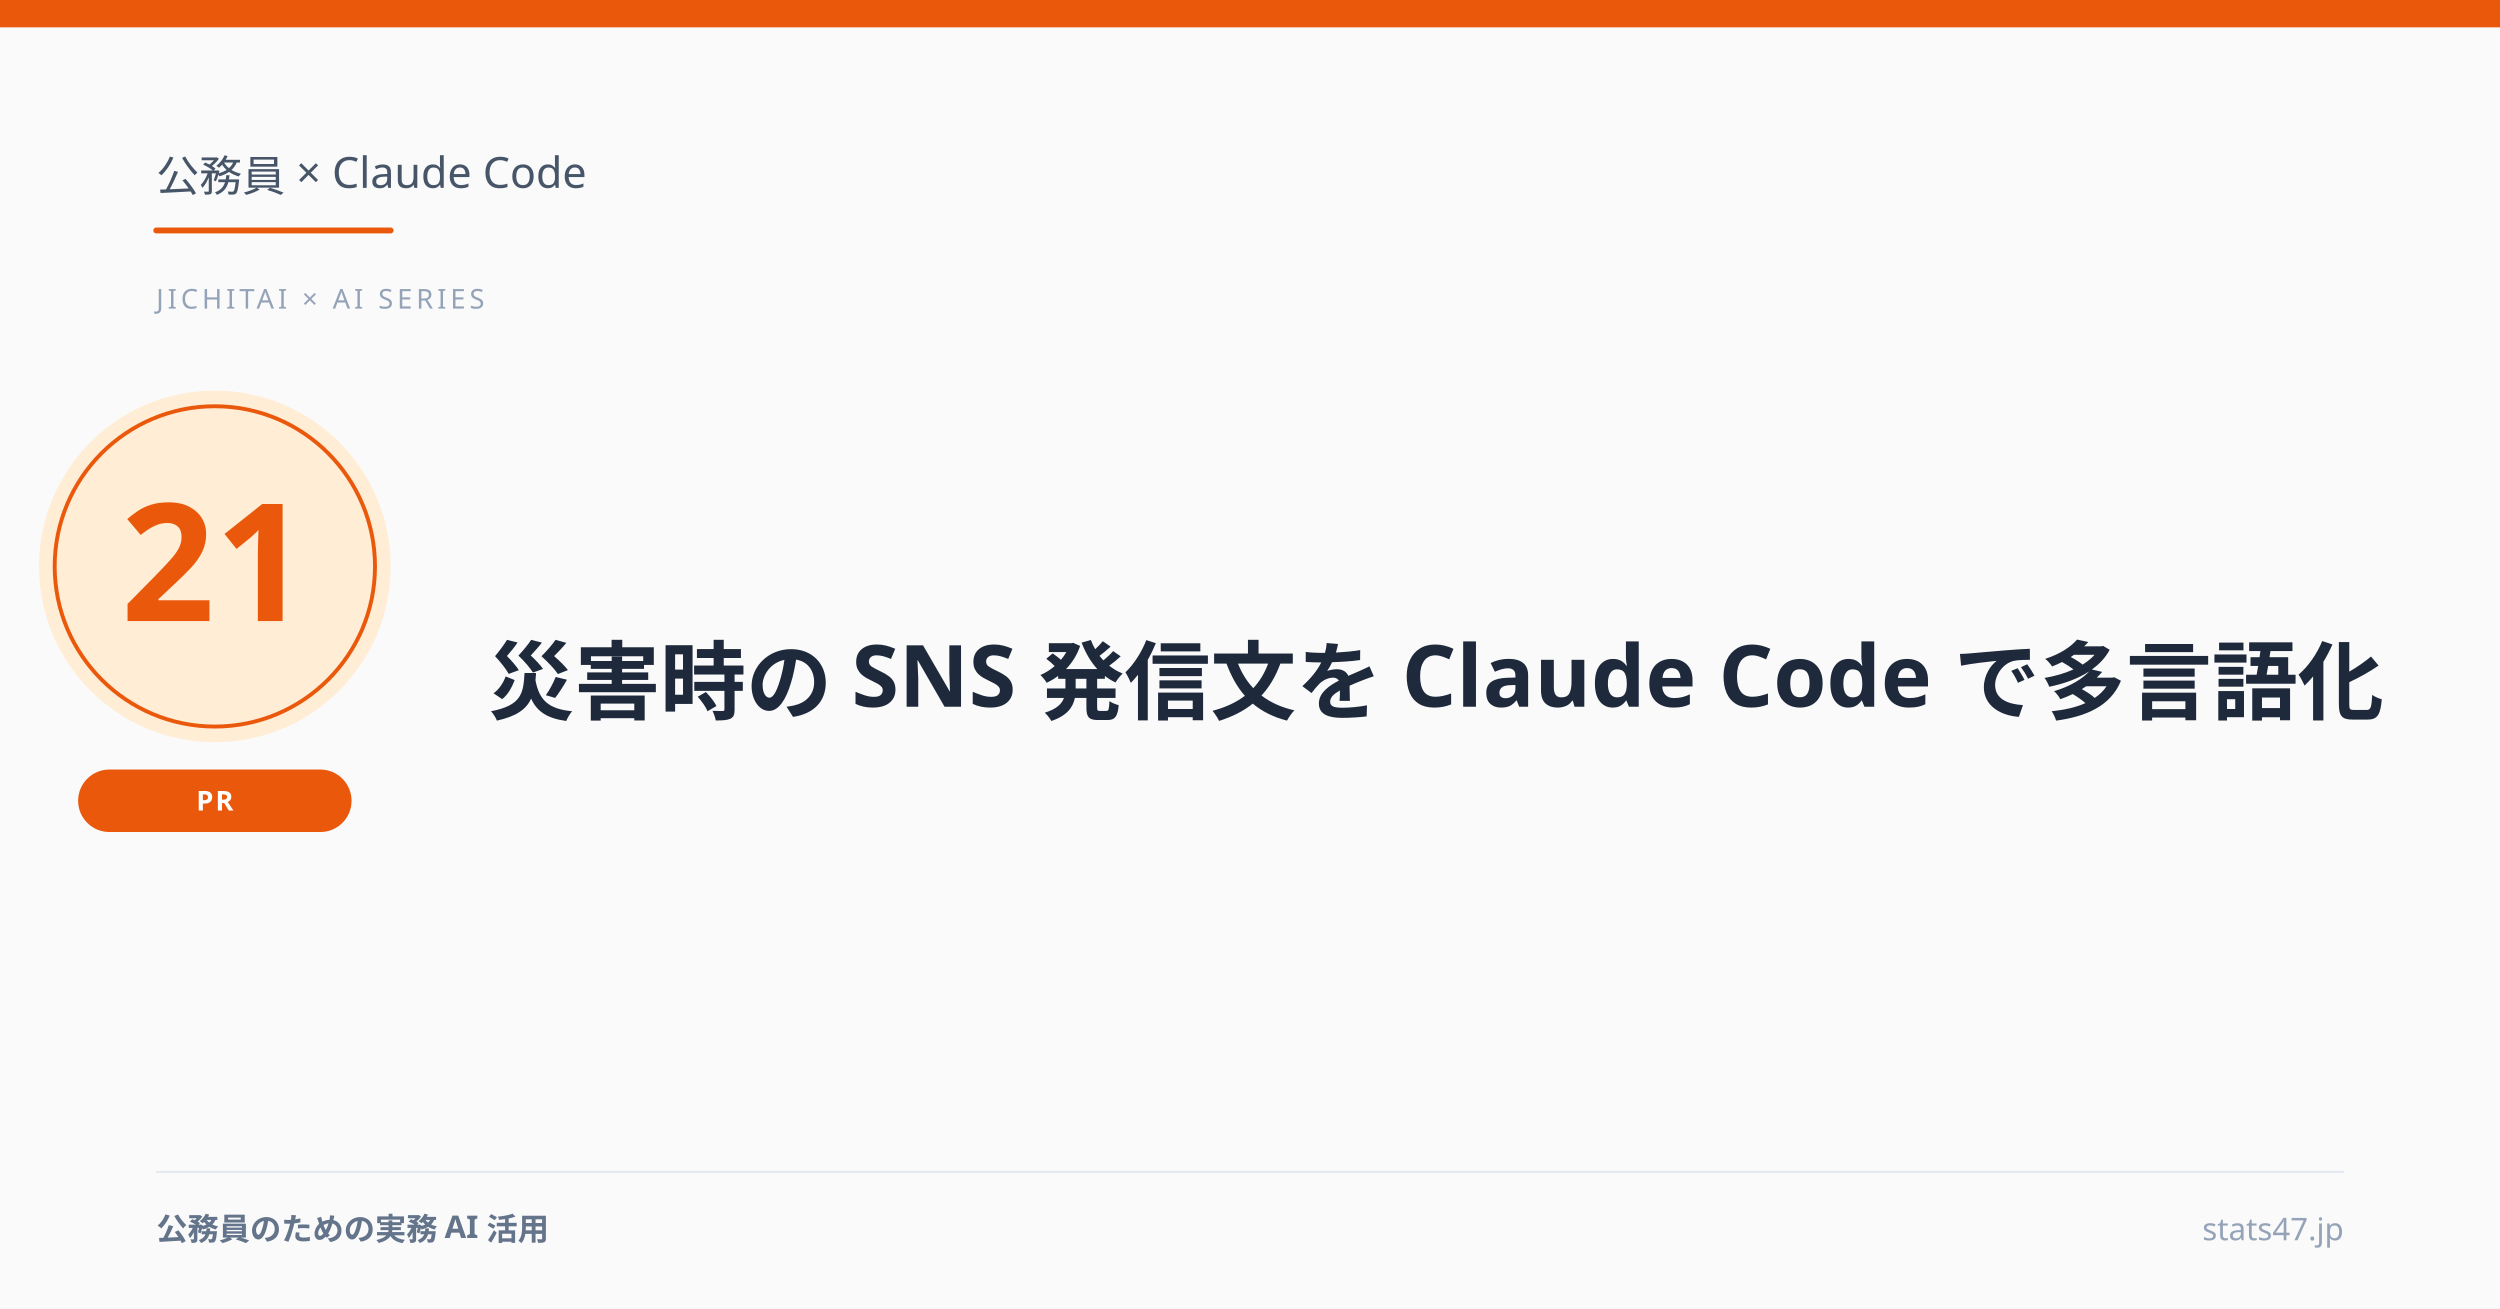
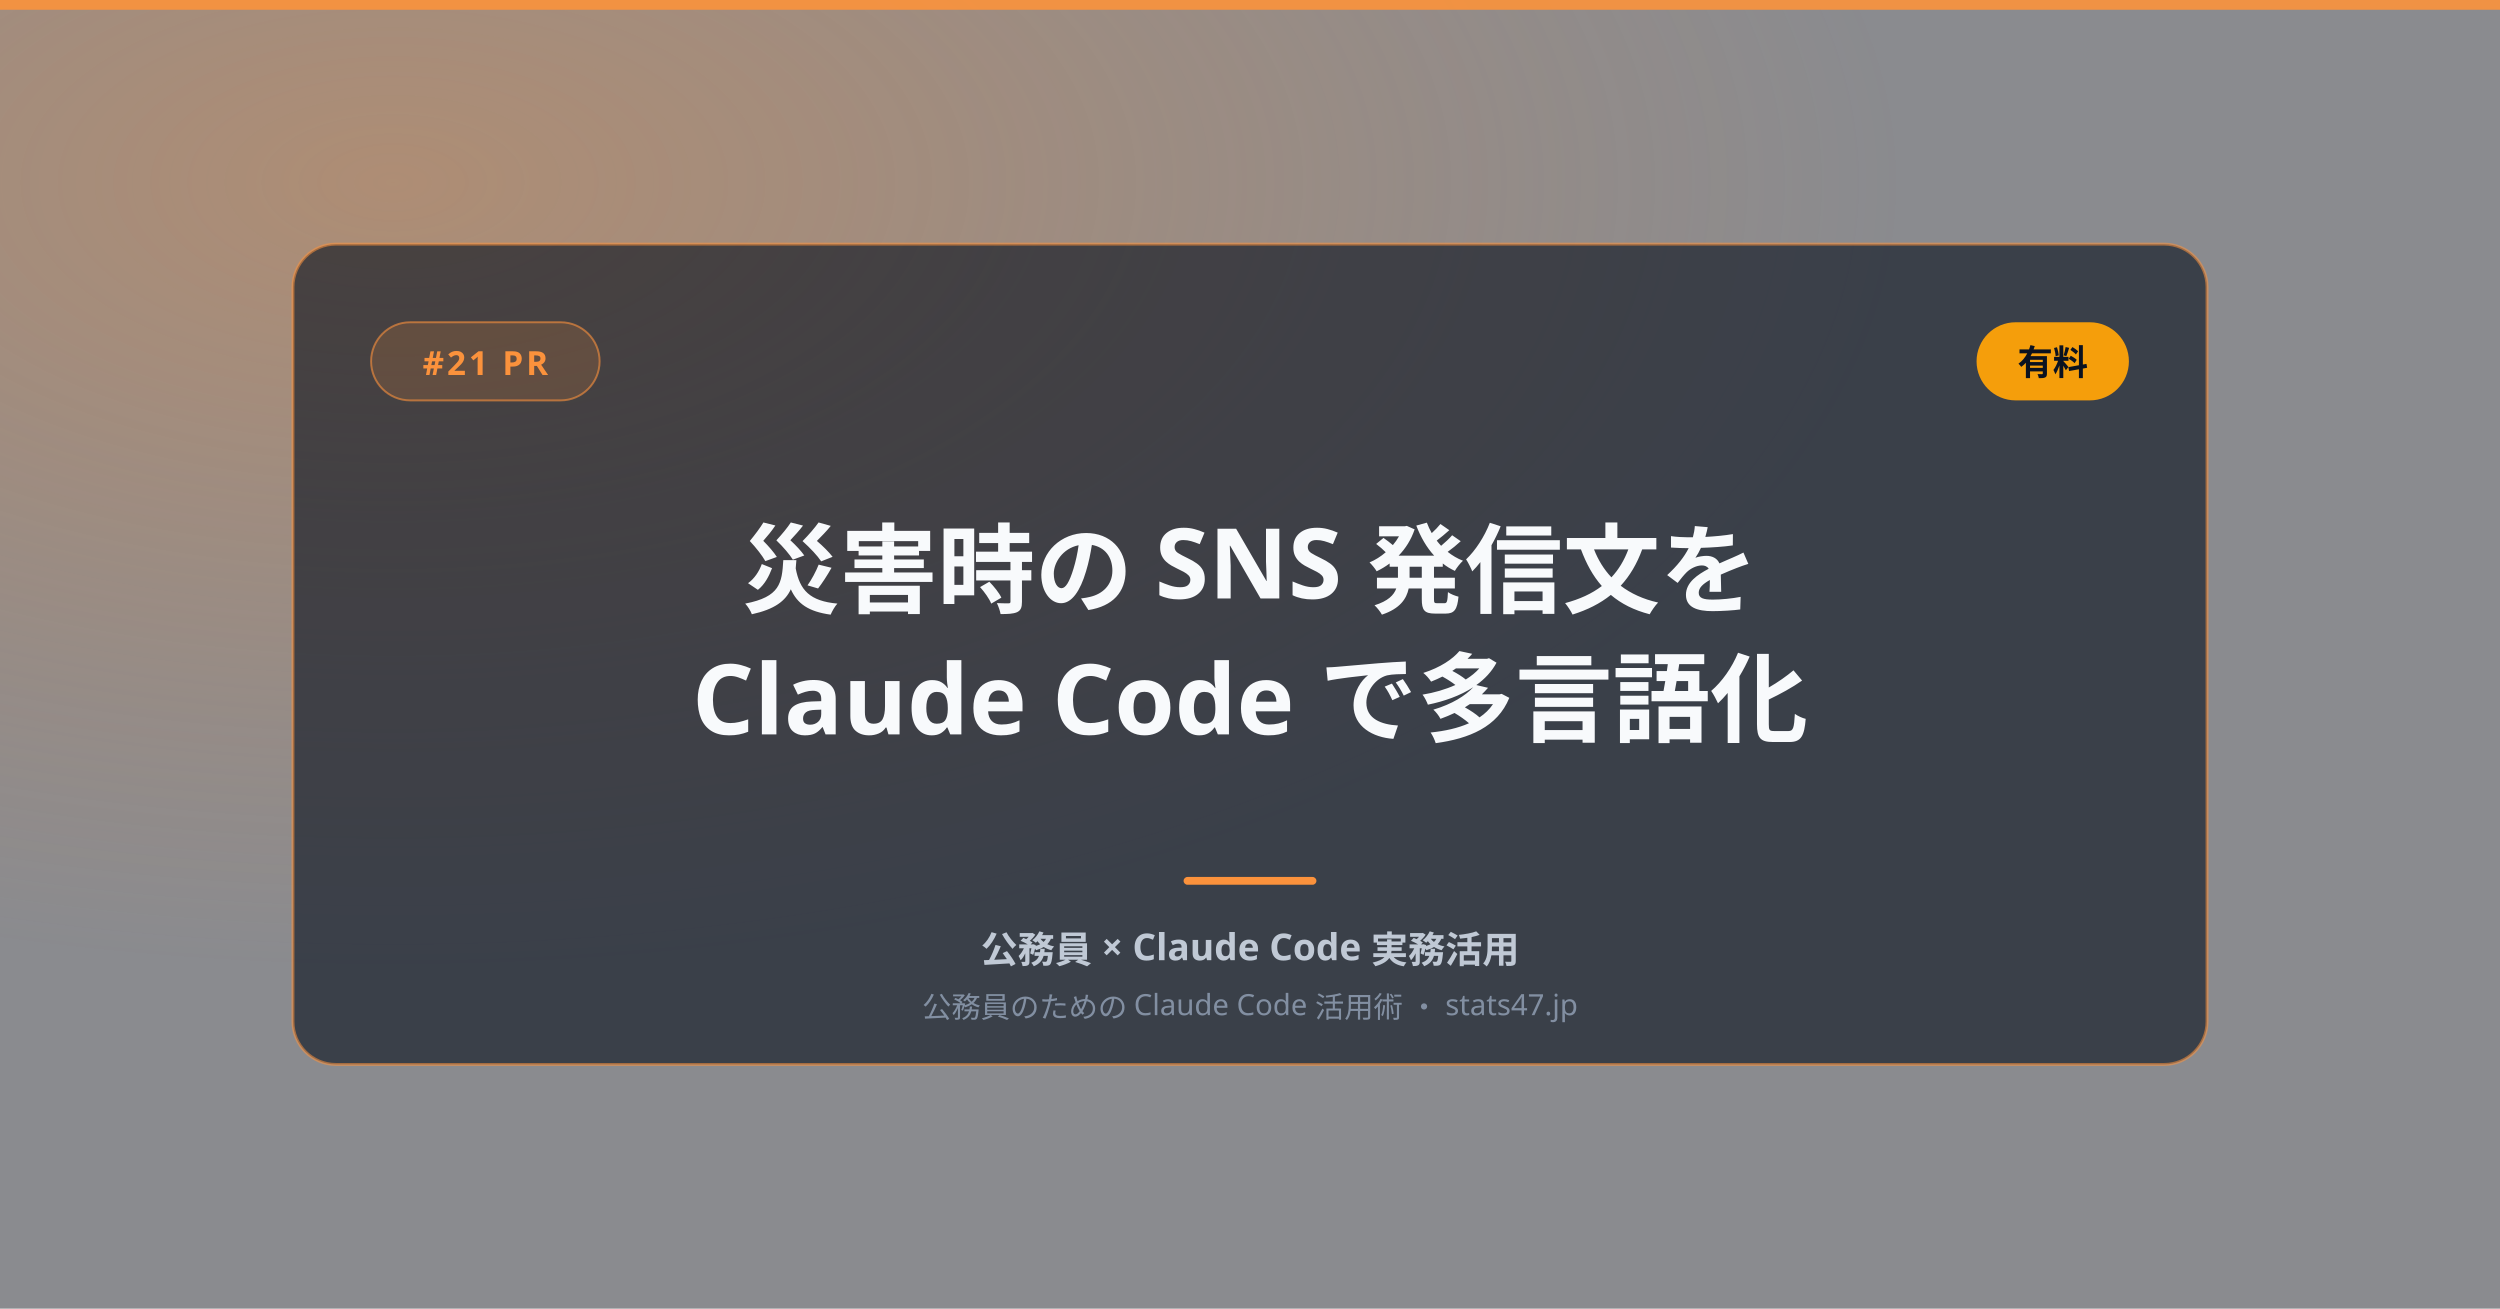
- <svg xmlns="http://www.w3.org/2000/svg" viewBox="0 0 1280 670">
-   <style>
-   text { font-family: 'Hiragino Kaku Gothic ProN', 'Yu Gothic', 'Noto Sans JP', sans-serif; }
- </style>
-   <rect width="1280" height="670" fill="#fafafa" />
-   <rect x="0" y="0" width="1280" height="14" fill="#ea580c" />
-   <text x="80" y="98" font-size="22" font-weight="500" fill="#475569">公務員 × Claude Code</text>
-   <line x1="80" y1="118" x2="200" y2="118" stroke="#ea580c" stroke-width="3" stroke-linecap="round" />
-   <text x="80" y="158" font-size="14" font-weight="500" fill="#94a3b8" letter-spacing="2">JICHITAI × AI SERIES</text>
-   <circle cx="110" cy="290" r="90" fill="#ffedd5" />
-   <circle cx="110" cy="290" r="82" fill="none" stroke="#ea580c" stroke-width="2" />
-   <text x="110" y="318" text-anchor="middle" font-size="84" font-weight="900" fill="#ea580c">21</text>
-   <rect x="40" y="394" width="140" height="32" rx="16" fill="#ea580c" />
-   <text x="110" y="415" text-anchor="middle" font-size="14" font-weight="700" fill="#ffffff" letter-spacing="1">PR</text>
-   <text x="250" y="365" font-size="44" font-weight="bold" fill="#1e293b">災害時の SNS 発信文を Claude Code で多言語化</text>
-   <line x1="80" y1="600" x2="1200" y2="600" stroke="#e2e8f0" stroke-width="1" />
-   <text x="80" y="635" font-size="16" font-weight="600" fill="#64748b">公務員のための実務 AI 活用</text>
-   <text x="1200" y="635" text-anchor="end" font-size="16" font-weight="500" fill="#94a3b8">stats47.jp</text>
+ <svg xmlns="http://www.w3.org/2000/svg" width="1280" height="670" viewBox="0 0 1280 670">
+   <defs>
+     <radialGradient id="tone" cx="16%" cy="14%" r="60%">
+       <stop offset="0%" stop-color="#fb923c" stop-opacity="0.32" />
+       <stop offset="100%" stop-color="#fb923c" stop-opacity="0" />
+     </radialGradient>
+   </defs>
+   <rect width="1280" height="670" fill="#060a13" opacity="0.44" />
+   <rect width="1280" height="670" fill="url(#tone)" />
+   <rect x="0" y="0" width="1280" height="5" fill="#fb923c" opacity="0.9" />
+   <rect x="150" y="125" width="980" height="420" rx="22" fill="#0b1220" fill-opacity="0.62" stroke="#fb923c" stroke-opacity="0.55" stroke-width="1.5" />
+   <rect x="190" y="165" width="117" height="40" rx="20" fill="#fb923c" fill-opacity="0.16" stroke="#fb923c" stroke-opacity="0.6" stroke-width="1" />
+   <text x="248.5" y="192" text-anchor="middle" font-size="17" font-weight="700" letter-spacing="1.5" font-family="'Arial','Helvetica',sans-serif" fill="#fb923c">#21  PR</text>
+   <rect x="1012" y="165" width="78" height="40" rx="20" fill="#f59e0b" />
+   <text x="1051" y="192" text-anchor="middle" font-size="18" font-weight="800" fill="#0b1220">有料</text>
+   <style>text{font-family:'Hiragino Kaku Gothic ProN','Yu Gothic','Noto Sans JP',sans-serif;}</style>
+   <text x="640" y="310" text-anchor="middle" font-size="50" font-weight="800" fill="#f8fafc">災害時の SNS 発信文を</text>
+   <text x="640" y="376" text-anchor="middle" font-size="50" font-weight="800" fill="#f8fafc">Claude Code で多言語化</text>
+   <rect x="606" y="449" width="68" height="4" rx="2" fill="#fb923c" />
+   <text x="640" y="493" text-anchor="middle" font-size="19" font-weight="600" fill="#cbd5e1" opacity="0.92">公務員 × Claude Code 実務活用</text>
+   <text x="640" y="521" text-anchor="middle" font-size="15" font-weight="500" fill="#94a3b8" opacity="0.8">公務員のための Claude Code 活用術 ・ stats47.jp</text>
</svg>
